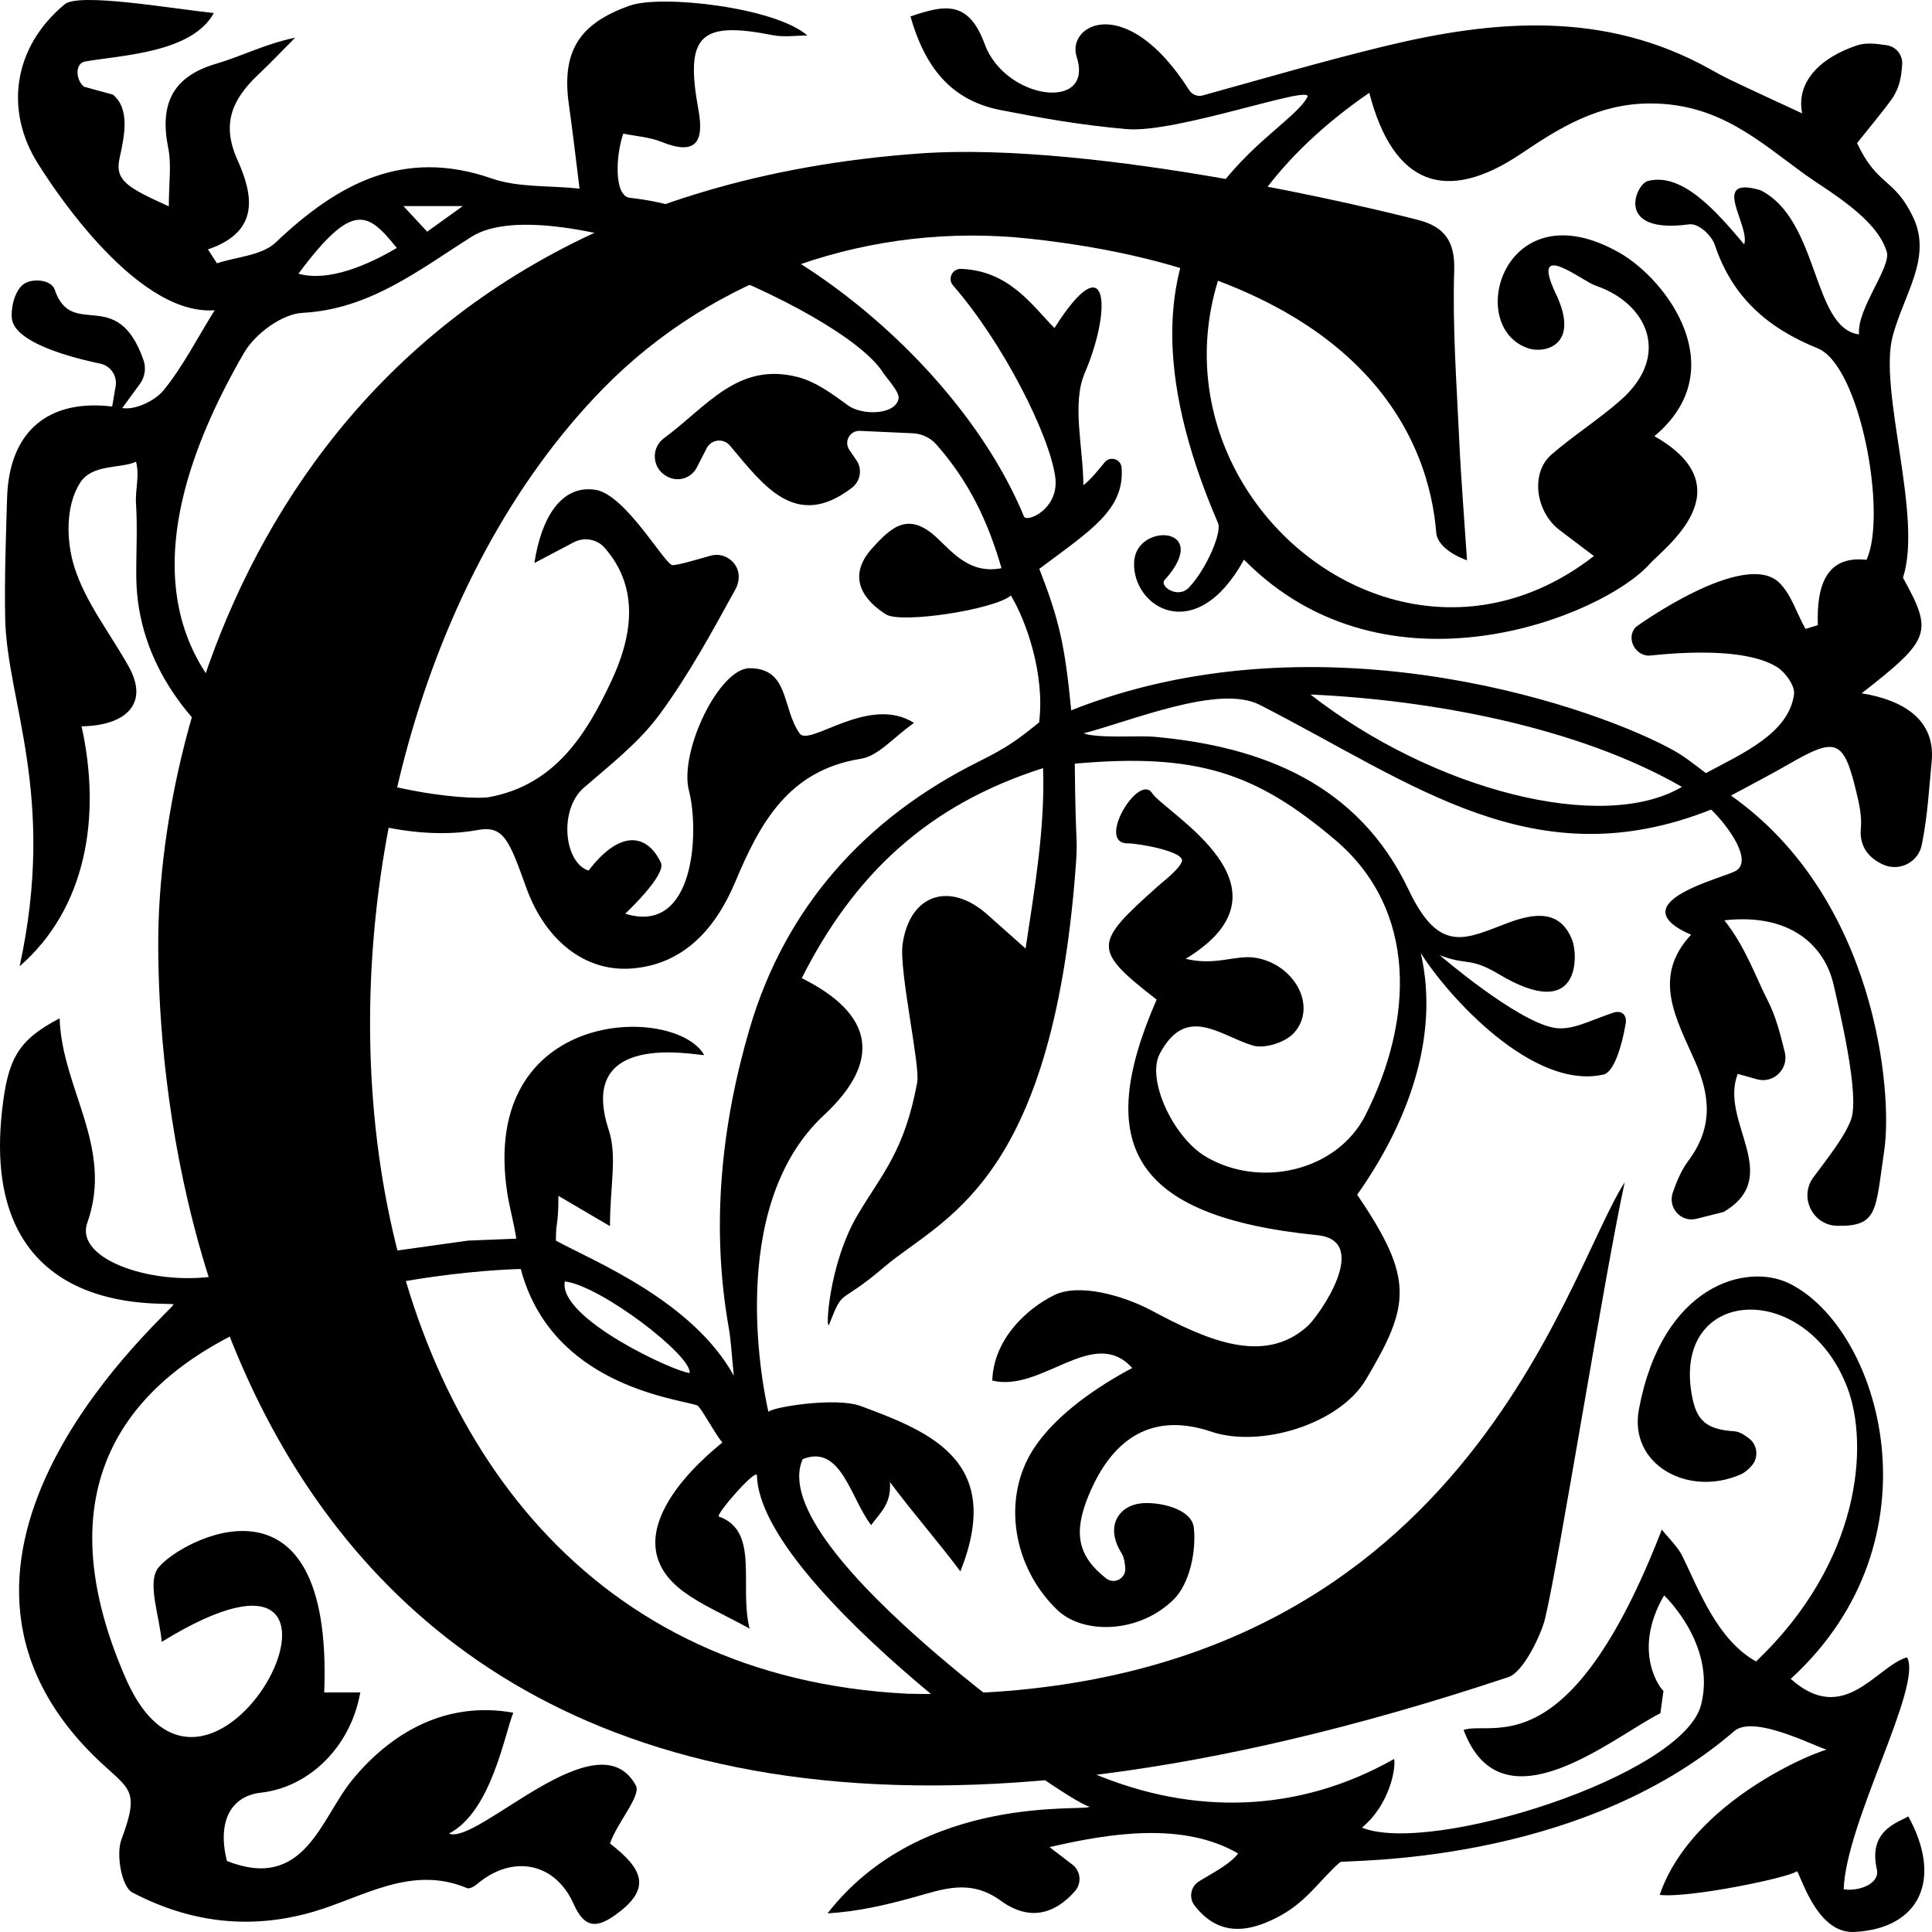
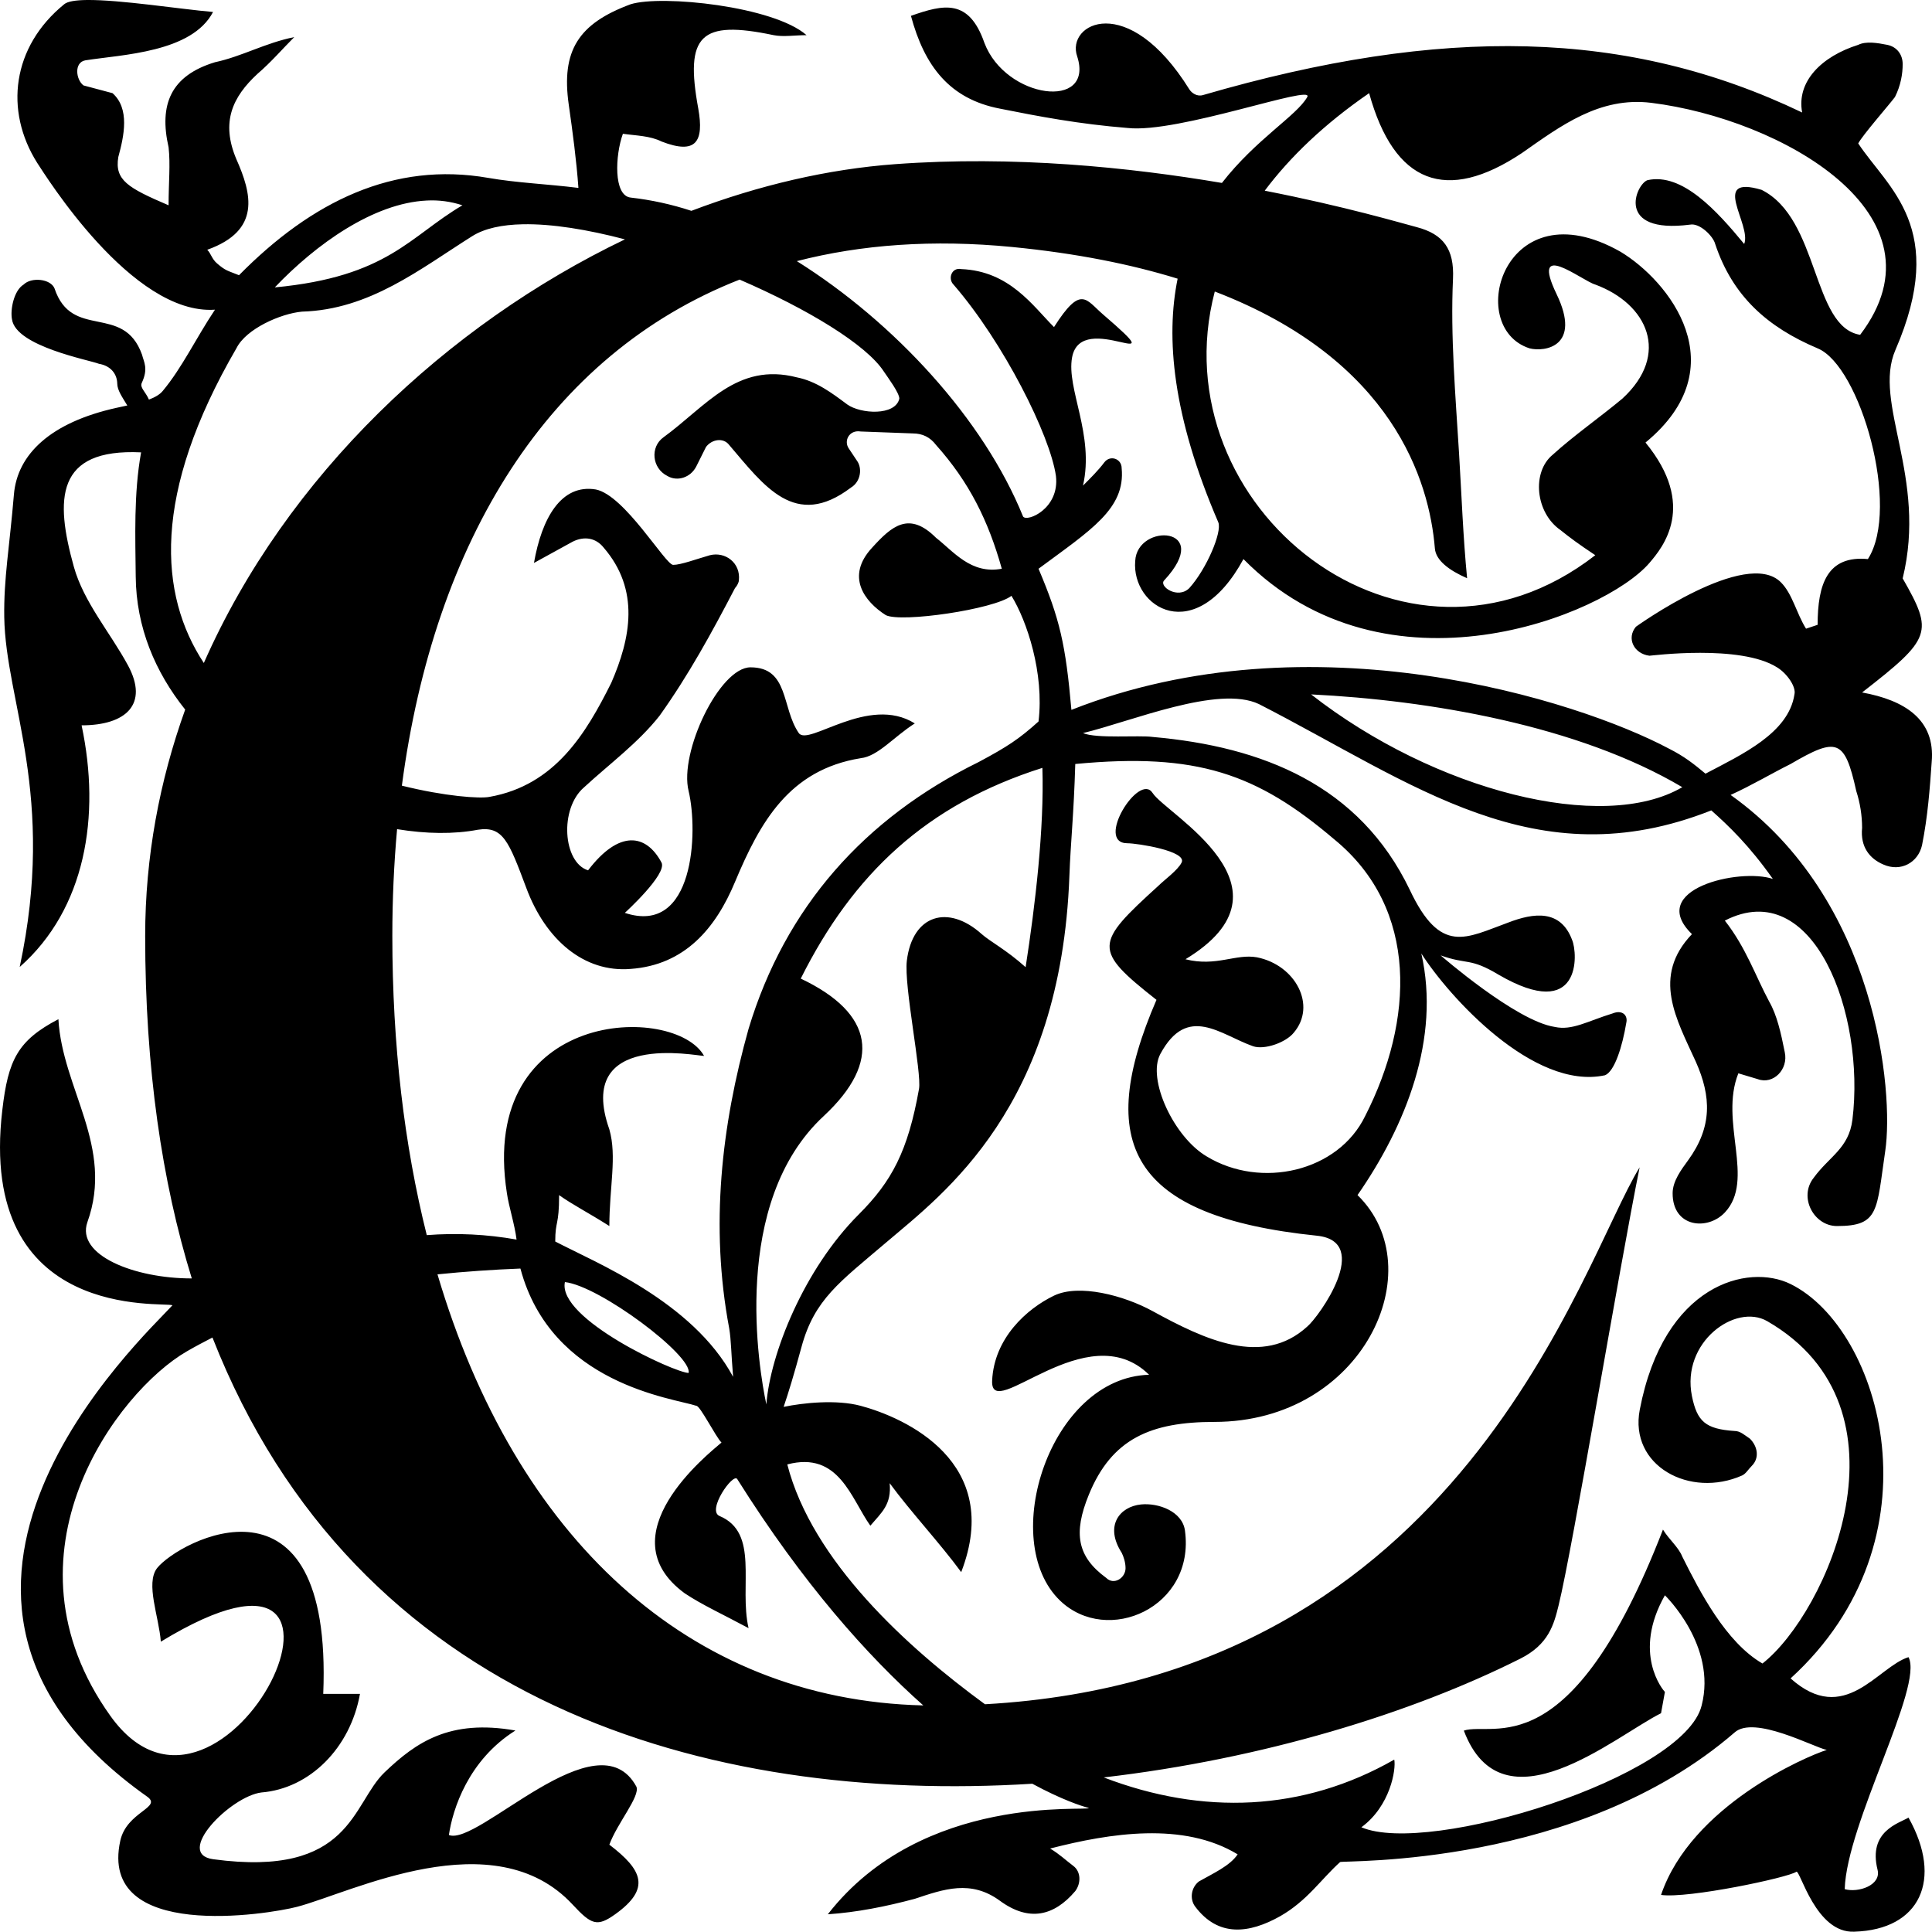
- <svg xmlns="http://www.w3.org/2000/svg" version="1.0" x="0px" y="0px" viewBox="0 0 1000 1000">
-   <path d="M469.845,876.674c-328.979-16.347-345.732-483.597-157.626-675.601c57.469-58.66,139.399-86.399,220.849-77.522  c176.98,19.288,206.734,107.468,210.31,152.046c0.484,6.037,7.218,11.241,15.958,14.426c-1.38-20.853-3.099-41.691-4.06-62.564  c-1.343-29.194-3.515-58.461-2.574-87.606c0.497-15.411-5.602-22.545-18.29-25.89c-17.316-4.566-165.807-41.29-258.997-34.488  c-323.574,23.621-393.52,286.697-393.52,408.903c0,159.28,72.577,588.373,698.902,379.662c7.77-2.589,16.942-22.083,18.881-30.063  c7.144-29.407,30.566-176.726,41.258-226.02C808.933,661.563,754.492,883.096,469.845,876.674z" />
-   <path d="M880.487,882.371c-9.464,37.112-140.55,78.068-175.545,63.592c14.351-11.843,17.651-30.767,16.658-35.529  c-49.124,27.83-103.421,29.517-155.749,7.482c0,0-171.508-115.099-150.381-162.667c19.876-8.042,24.826,20.453,35.424,34.136  c5.143-6.971,10.421-10.94,9.737-22.268c11.321,15.277,25.668,31.682,36.461,46.247c22.54-56.653-14.758-72.018-51.599-85.603  c-13.049-4.811-46.134,0.646-47.754,3.018c-2.011-8.564-23.13-105.349,28.751-153.599c30.1-27.993,25.875-52.318-11.501-70.89  c26.948-53.364,64.999-89.689,124.914-108.709c1.025,30.895-4.244,61.39-9.058,93.384c-10.659-9.483-15.313-13.662-20.008-17.795  c-19.289-16.978-39.99-10.442-43.662,15.592c-1.909,13.534,9.191,62.782,7.577,71.477c-6.604,35.582-17.978,46.99-30.686,68.318  c-15.419,25.878-16.921,62.008-14.871,56.859c7.817-19.633,4.258-8.926,28.361-29.522c29.727-25.402,86.79-41.88,99.205-206.829  c1.276-16.952-0.071-8.49-0.455-53.802c63.555-5.664,93.795,4.892,134.519,39.236c43.249,36.475,40.819,93.582,15.911,142.754  c-14.718,29.056-54.727,38.062-82.728,21.355c-16.758-9.998-30.813-39.968-23.665-53.312c13.701-25.578,30.903-9.374,48.063-4.144  c6.129,1.868,17.032-1.644,21.439-6.603c12.144-13.668,0.167-35.377-19.791-38.776c-10.427-1.776-20.741,4.344-36.343,0.499  c60.48-36.73-10.372-75.231-17.426-85.819c-6.989-10.489-29.369,26.52-12.301,26.089c4.283-0.108,30.16,4.105,27.677,9.612  c-1.984,4.399-9.222,9.754-12.498,12.685c-32.917,29.454-34.144,32.456-0.487,58.545c-32.415,74.176-13.743,112.192,83.153,121.939  c28.24,2.841,0.921,41.723-5.075,47.123c-22.9,20.624-52.989,6.64-80.728-8.128c-14.723-7.838-37.569-14.238-50.325-7.976  c-14.056,6.901-31.401,22.6-32.1,44.233c25.628,6.326,52.471-28.742,72.433-6.503c-17.426,9.268-39.238,23.781-50.91,41.612  c-16.775,25.628-11.05,61.346,12.116,83.614c13.272,12.757,42.208,12.402,60.293-5.459c8.199-8.098,11.754-25.007,10.383-37.15  c-1.13-10.014-18.623-13.643-27.75-12.502c-11.067,1.384-18.311,11.812-9.729,25.603c1.26,2.025,1.72,4.557,2.002,7.721  c0.48,5.391-5.656,8.799-9.901,5.466c-14.737-11.573-17.135-23.521-9-43.121c12.251-29.515,32.865-43.143,63.503-32.803  c25.201,8.505,66.166-3.775,79.957-26.984c22.894-38.528,25.163-52.013-4.533-95.693c25.288-35.679,43.116-80.883,32.919-125.093  c14.149,22.47,58.079,71.214,94.618,62.891c5.406-1.232,9.541-14.921,11.437-26.365c0.766-4.62-2.155-7.097-6.571-5.595  c-12.949,4.402-21.464,9.351-30.492,7.76c-19.477-3.433-59.199-37.589-59.199-37.589c14.189,5.598,15.385,0.747,30.496,9.783  c43.053,25.746,40.884-10.258,38.201-17.314c-6.245-16.423-20.064-14.142-33.456-9.131c-21.569,8.071-35.241,16.662-51.219-16.984  c-25.981-54.709-75.435-74.443-132.381-79.436c-6.91-0.606-29.172,0.967-35.9-1.744c24.878-6.443,70.047-25.497,91.062-14.761  c79.956,40.85,142.069,90.582,233.719,54.237c8.542,8.239,21.57,26.064,12.984,31.581c-5.938,3.816-61.505,16.477-23.387,33.218  c-20.609,21.909-7.473,43.824,2.098,65.6c7.938,18.06,9.283,34.227-3.585,51.51c-3.561,4.782-5.942,10.458-7.973,16.353  c-2.697,7.828,4.225,15.561,12.224,13.55l14.044-3.531c31.519-18.436-2.461-47.049,7.378-71.474l9.937,2.789  c8.568,2.405,16.525-5.389,14.381-14.063c-2.506-10.133-4.772-18.784-8.751-26.54c-6.252-12.185-11.58-27.953-22.516-41.667  c34.29-3.885,51.969,13.261,56.552,33.398c2.789,12.254,13.605,56.763,9.054,69.584c-3.011,8.483-11.457,19.263-19.445,29.915  c-7.705,10.274-0.522,24.984,12.28,25.218c21.338,0.39,19.712-8.062,24.335-39.186c4.357-29.334-3.844-130.257-79.358-183.501  c10.673-5.788,20.5-10.84,30.063-16.359c24.437-14.101,28.263-12.676,34.801,14.392c1.485,6.146,2.96,12.707,2.363,18.873  c-0.926,9.563,4.293,15.576,11.586,18.837c8.331,3.724,18.076-1.174,19.923-10.145c3.017-14.647,3.77-29.114,5.136-43.185  c2.104-21.67-14.683-31.868-36.232-35.358c36.077-28.105,36.914-31.634,21.379-59.828c10.412-31.71-12.823-96.932-5.306-125.08  c5.83-21.83,20.502-40.506,10.593-61.446c-9.728-20.556-18.446-15.824-29.044-38.447c2.52-3.216,16.058-19.556,18.798-24.013  c3.59-5.841,4.136-11.206,4.553-16.571c0.38-4.902-3.062-9.274-7.9-10.018c-5.404-0.831-10.762-1.519-15.392,0.019  c-18.988,6.309-31.753,18.844-28.481,35.214c-11.573-5.375-24.517-11.302-37.163-17.343c-3.631-1.734-7.151-3.682-10.666-5.64  C830.588,5.399,773.576,10.074,716.241,24.025c-31.43,7.647-62.516,16.729-93.707,25.374c-2.701,0.748-5.535-0.409-7.043-2.782  c-32.288-50.809-63.681-34.179-58.196-17.128c9.165,28.491-37.063,22.198-47.62-6.662c-8.628-23.588-21.653-19.897-38.423-14.335  c7.267,25.524,20.386,43.378,46.67,48.479c19.945,3.87,40.405,7.706,65.376,9.865c25.798,2.231,97.313-23.763,93.358-16.497  c-12.718,23.362-115.226,60.436-46.204,220.402c2.104,4.877-6.089,23.953-15.077,33.383c-5.766,6.05-15.405-0.749-12.6-3.862  c25.285-28.063-14.693-30.122-15.757-9.421c-1.198,23.318,31.816,44.435,56.854-1.161c74.053,75.143,186.129,29.118,209.957,2.255  c7.047-7.945,50.319-39.045,2.482-66.164c41.003-34.327,6.789-80.76-18.072-94.941c-59.834-34.13-80.677,38.988-46.754,49.593  c7.871,2.461,26.658-1.374,13.832-28.353c-13.757-28.938,13.414-6.665,20.584-4.222c26.886,9.161,38.953,36.044,13.356,58.908  c-11.277,10.074-24.621,18.453-36.254,28.557c-10.984,9.54-8.189,29.69,4.317,39.122c4.731,3.568,9.455,7.145,17.695,13.373  C695.764,388.293,516.79,180.064,708.745,48.038c12.375,47.824,39.688,57.727,78.65,31.461  c20.238-13.644,40.258-26.041,67.059-25.949c35.49,0.121,55.961,19.541,80.105,36.972c11.108,8.02,36.903,22.313,42.028,39.82  c2.346,8.013-15.591,29.623-14.351,42.738c-24.346-3.089-20.502-59.472-51.1-74.658c-26.55-7.728-5.114,18.179-8.355,28.059  c-14.369-17.038-31.988-37.408-49.873-32.796c-6.253,1.612-17.526,27.647,21.227,22.449c5.371-0.72,11.913,6.03,13.474,10.699  c9.043,27.048,27.293,42.934,53.224,53.464c22.133,8.988,36.096,86.326,25.259,109.463c-20.715-2.312-25.911,13.158-25.181,33.821  c-3.425,1.037-2.958,0.896-6.383,1.934c-4.544-7.947-7.213-17.544-13.433-23.762c-17.972-17.966-74.179,22.53-74.48,22.862  c-4.907,5.416-0.788,14.204,6.481,14.76c1.573,0.12,47.258-6.361,66.787,5.957c4.301,2.713,9.284,9.72,8.707,14.036  c-2.711,20.29-26.834,30.663-45.627,40.79c-6.834-5.149-11.379-8.991-18.981-13.002c-47.564-25.101-185.693-68.688-309.521-19.498  c-3.283-34.095-6.358-47.14-16.512-73.227c26.544-19.903,44.198-30.564,42.6-52.34c-0.328-4.469-5.922-6.266-8.767-2.814  c-3.315,4.022-6.786,8.503-11.036,11.9c0-19.093-6.104-42.185,0.683-58.013c14.351-33.469,12.301-67.453-15.642-23.382  c-11.49-11.48-23.157-29.634-48.352-30.615c-4.496-0.175-7.119,5.155-4.155,8.556c26.171,30.036,49.995,77.65,52.92,99.217  c2.239,16.506-14.798,23.784-16.206,20.372c-32.732-79.296-127.55-156.68-203.918-164.918c-8.456-0.912-7.343-22.201-3.461-33.231  c6.442,1.334,13.6,1.775,19.922,4.325c17.686,7.133,22-0.082,18.983-16.564c-7.069-38.618,0.628-46.194,38.492-38.711  c5.76,1.138,11.932,0.159,17.914,0.159C400.947,3.653,342.376-2.798,326.157,2.861c-26.636,9.295-35.589,23.994-31.685,51.394  c2.092,14.683,3.74,29.431,5.489,43.361c-16.082-1.669-31.741-0.481-45.374-5.221c-45.817-15.928-79.788,2.664-111.925,33.131  c-7.148,6.777-20.087,7.341-30.36,10.765c-1.558-2.398-3.116-4.795-4.674-7.193c27.731-9.467,23.017-29.053,15.177-46.566  c-8.456-18.889-2.176-31.536,10.805-43.852c6.549-6.214,12.785-12.764,19.162-19.162c-15.355,3.122-27.694,9.625-40.801,13.45  c-23.002,6.712-29.424,21.202-24.88,43.717c1.75,8.674,0.285,18.008,0.285,30.117c-21.183-9.6-28.052-13.293-25.504-24.864  c2.519-11.439,5.57-25.489-3.417-32.954c-0.079-0.066-14.955-4.053-15.035-4.119c-4.245-3.526-4.745-12.107,0.683-13.044  c19.169-3.309,55.321-4.514,66.565-25.072C87.272,4.229,40.826-3.886,33.462,2.238C6.347,24.785,2.645,57.549,19.457,84.401  c3.871,6.184,49.31,79.401,91.65,76.181c-9.49,15.292-16.652,29.464-26.448,41.443c-4.486,5.486-14.804,10.352-21.364,9.177  l9.153-12.554c2.59-3.552,3.262-8.183,1.804-12.336c-13.699-39.022-37.032-10.087-45.941-36.399  c-1.803-5.325-11.865-6.043-16.214-2.748c-4.788,3.629-6.625,12.999-5.904,17.995c2.034,14.099,39.883,21.81,45.718,23.056  c5.341,1.141,8.861,6.298,7.94,11.705l-1.788,10.494c-32.983-3.981-53.359,12.79-54.396,47.251  c-0.624,20.745-1.381,41.568-0.994,62.214c0.81,43.202,26.74,91.604,7.496,180.265c34.51-30.071,42.377-77.435,32.057-124.19  c22.785-0.374,35.205-11.597,24.374-30.982c-9.581-17.148-22.366-33.21-28.129-51.545c-4.125-13.126-4.752-31.587,3.066-43.65  c6.326-9.76,20.785-7.087,28.878-10.79c1.968,7.465-0.508,14.201-0.015,21.763c0.822,12.63,0.015,25.502,0.14,38.006  c0.9,89.555,113.659,142.591,176.664,130.855c13.66-2.545,16.418,5.584,25.265,30.04c9.6,26.535,29.831,43.468,54.358,41.648  c27.452-2.038,43.84-21.253,53.737-44.819c12.994-30.944,27.729-57.816,65.114-63.76c8.997-1.43,16.718-11.022,27.419-18.542  c-23.34-14.86-54.153,12.589-59.198,5.456c-9.255-13.086-5.264-33.694-25.823-33.772c-15.886-0.06-36.666,43.282-31.477,63.375  c5.398,20.902,3.232,75.02-32.988,63.692c0,0,21.486-20.045,18.452-26.432c-7.176-15.104-21.185-17.164-37.416,4.119  c-12.814-4.119-15.426-31.636-2.48-42.862c13.68-11.863,28.414-23.339,39.049-37.72c15.075-20.387,27.347-42.985,39.603-65.316  c0.765-1.394,1.205-2.97,1.444-4.658c1.146-8.105-6.655-14.642-14.502-12.434c-7.45,2.096-15.371,4.551-19.548,4.913  c-3.802,0.329-24.228-36.46-39.885-38.99c-17.828-2.88-28.229,14.61-31.722,37.869l20.312-10.703c5.34-2.814,12.008-1.771,16,2.769  c18.922,21.518,13.793,47.29,3.293,69.519c-12.516,26.497-28.552,53.2-62.977,59.572c-19.454,3.6-249.751-17.569-126.976-229.875  c5.735-9.917,19.7-20.224,30.346-20.774c34.883-1.803,60.809-22.588,87.6-39.46c41.027-25.837,191.142,36.195,212.89,70.434  c1.966,3.096,8.824,10.128,7.979,13.648c-2.029,8.454-19.113,8.425-26.11,3.304c-8.425-6.167-16.844-12.353-26.213-14.735  c-30.994-7.878-46.885,15.371-69.11,31.719c-6.883,5.063-6.091,15.628,1.433,19.667l0.397,0.213  c5.495,2.949,12.329,0.812,15.187-4.749l5.124-9.972c2.381-4.634,8.681-5.343,12.033-1.362  c17.389,20.65,34.052,44.115,63.146,21.837c4.418-3.383,5.479-9.637,2.336-14.238l-3.677-5.383  c-2.921-4.276,0.281-10.065,5.438-9.832l27.443,1.24c4.737,0.214,9.173,2.394,12.308,5.968  c16.542,18.86,26.439,39.193,33.569,63.858c-16.302,3.235-25.29-8.15-33.489-15.784c-14.691-13.676-23.461-5.585-33.464,5.494  c-13.686,15.159-3.936,27.25,7.203,34.229c7.813,4.895,55.964-2.463,64.62-9.78c7.859,13.044,17.683,40.592,14.607,65.651  c-10.593,8.582-16.043,12.743-31.097,20.225c-59.072,29.358-100.365,75.622-118.782,138.403  c-14.662,49.983-20.089,102.44-10.72,155.039c1.107,6.213,1.353,12.581,2.573,24.485c-21.363-38.473-71.244-58.694-92.094-69.882  c0-10.813,1.299-7.209,1.299-23.198c7.565,4.445,15.066,8.852,26.682,15.678c0-20.45,3.838-36.228-0.612-49.722  c-17.119-51.919,45.026-38.601,49.396-38.814c-14.895-26.412-116.745-24.948-101.917,71.52c1.119,7.283,3.555,16.001,4.649,23.507  l-24.954,1.004l-127.783,17.876c-32.914,6.34-76.217-7.513-69.3-27.095c13.812-39.107-13.157-69.273-14.336-105.83  C9.245,538.376,4.082,548.028,1.09,574.572c-12.34,109.472,84.073,99.031,88.802,100.547  c-1.546,4.186-144.195,125.639-44.929,230.023c20.69,21.757,28.745,17.91,17.865,47.059c-2.867,7.68,0.193,24.454,5.579,27.286  c29.537,15.53,60.943,19.714,94.179,9.916c25.595-7.545,50.348-24.228,79.157-12.119c1.23,0.517,3.727-0.834,5.074-1.983  c18.18-15.494,40.416-11.622,50.149,10.299c5.876,13.236,12.597,12.02,21.875,5.32c18.74-13.532,13.822-23.588-3.089-36.719  c3.499-10.618,16.226-24.714,13.38-29.998c-19.531-36.254-82.061,31.027-96.754,24.849c22.039-11.328,28.939-52.133,33.304-62.563  c-34.433-6.172-62.956,9.902-83.385,34.83c-16.358,19.959-24.581,57.823-64.833,41.923c-5.06-20.017,1.695-33.569,17.624-35.361  c25.048-2.817,46.499-23.878,51.387-51.879h-18.661c4.768-121.93-75.009-78.561-85.934-64.471  c-5.915,7.627,0.795,25.213,1.809,38.306c127.846-78.601,26.704,122.558-18.647,18.81  c-90.641-207.356,204.511-211.81,204.511-211.81c15.788,59.475,78.6,66.738,91.124,70.491c2.033,0.609,10.003,16.009,13.261,19.287  c-6.979,5.711-60.236,48.307-19.607,77.61c9.304,6.71,20.144,11.324,33.643,18.713c-5.512-22.309,5.343-50.419-15.842-57.971  c-2.134-0.761,19.536-25.447,19.647-21.283c1.538,57.67,159.748,168.691,172.082,171.414c-0.249,2.889-86.418-7.922-135.511,55.244  c15.438-0.876,30.164-4.289,44.715-8.339c15.203-4.232,29.111-9.688,44.916,1.792c14.472,10.512,27.575,7.334,38.361-4.873  c3.636-4.115,3.119-10.447-1.238-13.782c-3.256-2.492-6.98-5.342-11.854-9.073c31.517-7.286,69.053-13.219,97.624,3.283  c-4.519,5.906-13.676,10.279-20.395,14.519c-4.203,2.652-5.236,8.444-2.198,12.388c12.351,16.034,27.845,14.413,44.567,5.221  c13.887-7.633,20.567-18.74,30.817-27.665c1.475-1.284,122.497,2.489,203.992-67.797c10.944-9.439,47.299,11.025,49.204,9.783  c7.018-4.574-69.449,21.369-87.808,74.986c14.753,1.833,66.538-8.82,70.894-12.167c1.401-1.076,9.418,32.35,29.751,31.36  c34.025-1.657,45.973-27.33,28.033-59.827c-5.184,3.221-20.881,7.099-16.296,27.333c1.78,7.854-9.864,11.638-17.142,10.403  c1.134-34.761,41.022-105.273,32.784-120.066c-15.976,4.675-32.528,35.877-60.205,11.162c78.931-72.088,46.65-181.357-0.747-204.678  c-21.976-10.813-65.713,0.516-77.826,65.134c-5.414,28.881,25.864,45.668,52.833,33.637c2.08-0.928,3.858-2.543,5.526-4.41  c3.683-4.124,3.094-10.652-1.258-14.056c-2.703-2.114-5.371-3.628-7.722-3.78c-14.716-0.956-19.504-5.759-21.865-18.09  c-10.855-56.679,58.748-61.352,80.402-4.422c11.191,29.42,7.048,89.992-47.281,141.655c-19.827-11.014-29.406-36.504-37.973-54.214  c-2.523-5.215-7.138-9.401-10.795-14.058c-47.932,123.71-87.791,98.574-102.613,103.723c19.829,52.941,77.554,3.447,101.867-8.655  l1.592-11.607c-0.897-0.268-16.89-19.656,0.318-49.421C861.328,825.741,888.431,851.219,880.487,882.371z M154.472,141.67  c28.19-37.846,35.892-31.973,50.912-13.326C190.35,137.207,170.104,146.046,154.472,141.67z M221.102,119.923l-12.301-13.267h30.752  L221.102,119.923z M356.926,710.648c-7.688-0.515-68.168-28.32-64.58-47.372C310.797,665.335,358.463,701.894,356.926,710.648z   M678.289,359.478c61.617,2.768,137.777,16.462,192.271,47.81C829.508,431.514,742.101,409.167,678.289,359.478z" />
+ <svg viewBox="0 0 1000 1000">
+   <path d="M44.98 0c-5.75.07-10 .7-11.76 2.2-27.01 22-31.02 55.03-14 82.05 4 6 49.03 79.05 92.05 76.04-10 15.02-17 30.02-27.01 42.03-1.53 1.9-4.1 3.35-7.17 4.51-1.8-4.18-4.84-6.18-3.69-8.67 3.44-7.44 1.1-10.62.1-14.62-9.62-26.8-36.27-7.23-45.28-34.25-2-5-12-6-16-2-5.01 3-7.01 13-6.01 18.01 2 14 40.02 21.01 45.03 23.01 6 1 9.36 5.17 9.45 10.27.06 3.44 2.47 6.77 5.2 11.3l-5.5 1.19c-34.21 7.55-51.45 24.05-53.19 44.9-2.3 27.43-5.3 43.42-5 63.43.7 44.03 27.02 92.06 8 181.11 34.03-30.02 42.04-78.05 32.03-125.08 23.01 0 34.88-10.92 24.02-31.02-9.16-16.93-22.92-32.74-28.02-51.03-9.76-34.99-9.61-61.34 34.8-59.24-3.87 21.44-2.96 44.07-2.78 64.24.22 26.39 10.15 49.57 25.6 68.9-13.27 36.9-20.71 76.2-20.71 117.19 0 68.39 8.65 127.09 24.13 177.24-29.65.05-60.02-12.03-54.04-29.11 14.01-39.03-13-69.05-15-105.07-21.02 11-26.03 21.01-29.03 47.03-13 110.07 84.06 99.06 88.06 101.06C74.14 692.21-71 825.92 76.15 929.92c8.05 5.7-10.6 7.72-13.9 22.87-11.45 52.45 76.8 38.02 91.46 34.19 28.23-7.4 101.95-45.04 142.68-1.17 9.75 10.51 12.73 11.64 22.01 5.02 18.75-13.39 14.01-23.03-3-36.03 4-11.01 16.01-25.01 14.01-30.01-20.01-37.02-82.05 31.02-97.06 25 1.93-13.27 10-38.75 34.43-54.08-34.03-6.01-51.44 6.1-67.7 21.63-17.02 16.26-17.14 54.66-88.68 45-20.45-2.75 8.88-32.55 24.89-34.56 25.02-2 46.03-23.02 51.03-51.02h-19.01c5-122.08-75.05-79.06-86.06-65.04-6 7.99 1 25 2 38.01 128.09-78.05 32.59 120.64-26.14 38.38-59.86-83.84 3.77-167.95 39.53-188.61 4.45-2.57 8.9-4.93 13.33-7.2 74.48 189.74 256.22 241.42 424.35 230.96 15.13 8.21 25.55 11.61 29.24 12.54 0 1.98-86.05-8.01-135.08 55.03 15-1.01 30.01-4 45.02-8.01 15.01-5 29.02-10 44.03 1 15.01 11.01 28.02 8 39.03-5 3-4.02 3-10-1-13.02-4-3-7-5.99-12.01-9 31.02-8 69.04-14 97.06 3.01-4 6-13.01 10-20.01 14-4 3-5 9-2 13.01 12 16.01 28.01 14 44.02 5 14.01-8 21.02-19 31.02-28.02 2-1 123.08 3.01 204.13-67.03 10.07-9.17 41.04 7.62 47.76 9-10.75 3.32-70.14 28.97-85.78 75.04 14 2 66.04-9 70.04-12 2-1 10.02 32.01 30.03 31.02 34-1 46.02-27.01 28.02-59.04-5.02 3-21.02 7-16.02 27.01 2 8.02-10 12.02-17 10.02.99-34.03 41.01-105.07 33.02-120.08-16.02 5-33.02 36.02-61.04 11 79.04-72.04 46.97-180.98 0-204.12-22.08-10.88-65.61.08-78.06 65.04-5.58 29.1 26.02 46.02 53.03 34.02 2-1 3.01-3 5-5.01 4-3.99 3.01-10-1-14-2.99-2-5-4-8-4-15.01-1-19.36-4.94-22.02-18.01-5.66-27.99 22.55-48.3 38.98-38.82 78.4 45.27 30.81 151.12-2.48 177.19-19-11-32.5-37.32-41.5-55.32-2-5-7-9-10-14-48.04 124.06-88.06 99.05-103.07 104.05 20.01 53.04 78.06 3.01 102.07-9l2-11.01c-1-1-17.01-20.01 0-50.03 0 0 27.01 26.01 19.02 57.03-9.02 37.02-141.1 78.05-176.12 63.04 15.01-11 18.01-30.02 17.02-35.02-47.28 27.01-99.2 28.84-150.38 9.22 82.46-9.58 159.33-33.2 215.62-61.47 14.7-7.38 17.37-17.67 19.8-27.5 7.35-29.76 31.54-175.46 41.96-226.8-30.57 49.52-91.45 264.05-338.85 277.9-40.16-29.33-89.43-74.05-102.32-124.14 26.8-7.05 32.98 17.7 42.99 31.72 6-7.02 11-11 10-22.01 11.01 15 26.02 31.02 37.03 46.03 22.01-57.05-29.03-79.9-52.03-86.07-12.6-3.37-29.82-1.55-39.88.55 2.4-7.04 5.37-16.74 9.22-30.93 6.71-24.74 19.65-33.56 43.94-54.25 29.75-25.34 90.35-69.8 94.75-189.72.62-17.12 2.26-31.4 3.04-57.86 63.04-6 94.06 5 134.08 39.03 44.04 36.02 41.02 94.06 16.01 143.1-14 29-54.03 38.01-82.05 21-17.01-10-31.02-40.02-24.01-53.03 14-26.02 31.01-10 48.02-4 6 2 17.02-2 21.02-7 12-14.02 1-35.03-19.01-39.03-11.01-2-21.02 5-37.03 1 61.04-37.02-10-75.05-17-86.06-7.01-11-30.03 26.02-13.02 26.02 5 0 31.02 4 28.02 10-2 4-9 9.01-12 12.01-33.03 30.02-34.03 33.03-1 59.04-32.03 74.05-14.02 112.07 83.04 122.08 29.03 3 1 42.03-5 47.03-23.01 21.01-52.94 6.84-80.05-8-14.92-8.17-38.12-14.23-51.03-8.01-14.11 6.8-31.03 22.01-32.02 44.02-1.02 22.51 49.02-34.81 81.24-3.06-51.25 1.39-78.36 85.86-46.1 116.88 24.51 23.55 70.1 3.55 64.66-36.24-1.36-9.96-13.74-14.43-22.75-13.52-11 1.1-19.01 11-10 25 1 2 2 5 2 8.01 0 5-6.01 9-10.01 5-15.01-11-17.16-23.07-9-43.03 11.86-29.06 32.11-37.7 65.02-37.7 76.9-.04 113.27-79.2 74.06-117.4 25-36.02 43.03-81.05 33.02-125.07 14 22.01 58.04 71.04 95.07 63.04 5-2 9-15.01 11-27.02 1-4-2-7-7.01-5-13 4-21 9-30.01 7-20.01-3-59.04-37.02-59.04-37.02 14 5 15.01 1 30 10 43.04 25.02 41.04-11 38.04-18-6-16.02-20-14.02-33.02-9.01-22 8-35.02 17-51.04-17.01-26.02-54.04-76.04-74.05-133.08-79.05-7-1-29.02 1-36.02-2 25.02-6.01 70.04-25.02 91.06-15.01 80.04 41.02 143.09 91.05 234.15 55.03 9 8 19.7 18.22 31.85 35.47-17.2-5.82-65.74 5.37-41.87 28.57-21 22.01-7.99 44.03 2 66.04 8.02 18.01 8.6 33.72-4 51.04-3.42 4.71-7.98 10.68-8 17-.06 17.8 18.1 19.5 27.02 10.01 15.88-16.9-3-47.03 7-72.04l10.01 3c8.01 3 16-5 14-14-2-10.02-4-19.02-7.99-26.03-7.02-13-12.01-28.01-23.02-42.02 46.03-23.66 72.78 48.41 66.04 103.06-1.84 14.85-12 19.01-20.01 30.02-8.01 10 0 25.02 12.01 25.02 22.02 0 20.42-7.94 25.01-39.03 4.42-29.96-4-130.08-80.06-184.11 11.01-5 21.02-11.01 31.04-16.01 24.01-14.01 28.02-13.01 34 14a62.6 62.6 0 0 1 3.02 19.02c-1 10 3.99 16 11 19 9.01 4.01 18.01-1 20.02-10 3-15 4-29.02 5-43.03 2-22-14-32.02-36.02-36.02 36.01-28.02 37.03-31.02 21-59.04 12.86-52.5-15.64-90.83-3.76-118.22 27.42-63.24-3.89-83.66-19.24-106.92 2-4 16-20.01 19-24.01 3.01-6 4-12.01 4-17.02 0-5-3-9-7.99-10-5.01-1-11-2-15.01 0-19.02 6-32.03 19.01-29.03 35.02-90.12-43.18-186.12-45.09-310.2-9-3.03.88-5.81-1.1-7-3-31.84-51.15-64.04-34.03-58.03-17.02 9 28.02-37.03 22.02-48.03-7C501.53-.81 488.5 2.2 471.5 8.2c7 26.02 20.01 43.03 46.03 48.03 20.01 4 41.03 8 66.04 10 26.02 3 97.06-23 93.06-16-5.46 9.65-26.57 21.82-44.17 44.46-47.94-8.12-107.72-14.22-169.03-9.73-34.81 2.55-70.54 10.88-105.57 24.17a157.5 157.5 0 0 0-31.45-6.87c-9-1-8-22.01-4-33.02 7 1 14 1 20 4 18.02 7 22.02 0 19.02-17.01-7-38.03 1-46.03 39.03-38.03 5 1 11 0 17 0-17-15-75.04-21-91.05-16-27.02 10-36.02 24.01-32.02 52.03 2 14 4 29.02 5 43.03-16-2-31.98-2.62-46.63-5.18-48.94-8.55-91.35 12.14-129.05 50.37-5.97-2.42-6.85-2.19-11.44-6.17-2.72-2.37-3-5-5-7 28.02-10.01 23.02-29.02 15.01-47.03-8-19.02-2-32.02 11-44.03 7.01-6 13.02-13.01 19.02-19.01-15.01 3-27.02 10-41.03 13-23.01 7-29.02 22.02-24.01 44.03 1 9 0 18.01 0 30.02-21.02-9-28.02-13-26.02-25.01 3-11.01 6-25.02-3-33.03l-15.01-4c-4-3-5-12 1-13 19.01-3 55.04-4 66.04-25.02C93.01 4.7 62.24-.18 44.98 0Zm663.68 48.22c13 47.03 40.02 57.04 79.04 31.02 20.01-14 40.23-29.36 67.05-26.01 66.84 8.34 155.39 57.83 108.06 120.07-25-4-21-60.03-51.02-75.04-27.03-8.01-5.02 18-9 28.02-14.03-17.02-32.03-37.03-50.04-33.03-6 2-17.01 28.02 22.01 23.02 5-1 12 6 13.01 10 9 27.02 27.01 43.03 53.03 54.04 22.01 9 43.1 82.43 26.02 109.07-21.02-2-26.02 13-26.02 34.02l-6 2c-5-8-7.01-18.01-13.02-24.01-18-18.02-75.04 23.01-75.04 23.01-5 6-1 14 7 15 1.01 0 47.04-6 66.04 6.01 5.01 3 10.01 10.01 9.02 14.01-3.01 20.01-27.03 31.02-46.04 41.03-6-5-11.01-9-19-13-47.04-25.03-185.13-69.05-309.2-20.02-3-34.02-6-47.03-17.02-73.05 27.02-20.01 45.03-31.02 43.03-52.03 0-5-6-7-9-3s-7 8-11.01 12c6-26.4-8.66-50.07-5.65-66.36 4.74-25.66 55.29 11.57 16-22.26-8.95-7.71-11.35-15.44-25.36 6.57-11-11-23.01-29.02-48.03-30.02-5-1-7 5-4 8 26.01 30.03 50.03 78.06 53.03 99.07 2 17.01-15.01 24.02-17.01 21.01-20.45-50.47-66.6-100.51-117.1-132.2 33.3-8.58 70.44-11.32 111.42-7.32 33.37 3.26 61.63 8.98 85.68 16.4-6.2 30.4-2.73 70.95 21.06 126.13 2 5-6 24.01-15 34.02-6.01 6-16.02-1-13.01-4 26.01-28.02-14.01-30.02-15.01-10.01-2 24.01 31.01 45.03 56.03-1 74.05 75.05 187.04 28.95 210.13 2 6.93-8.08 24.77-29.67-2.03-62.32 47.72-39.28 12.04-83.77-12.98-98.78-60.03-34.03-81.05 39.02-47.02 50.03 8 2 27.01-1 14-28.02-14-29.02 13.01-7 20.01-5 27.03 10 39.03 36.02 14.02 59.03-12.02 10.01-25.02 19.02-36.03 29.02-11 9-9 30.02 4 39.03 5 4 9 7 18.01 13-98.93 76.87-226.19-25.12-196.95-136.48 92.3 35.42 111.1 98.26 113.92 133 .5 6.15 7.3 11.3 16.68 15.4-2.09-21.55-2.86-43.13-4.17-64.67-1.82-29.8-4.5-60.6-3.13-90.35.71-15.42-5.06-23.1-18.75-26.7-7.9-2.07-37.21-10.77-78.7-18.87 13.12-17.48 30.85-34.53 54.04-50.48ZM220.83 103.8a50 50 0 0 1 18.52 2.46c-27.34 16.05-38.53 36.96-97.12 42.5 21.42-22.5 51.13-43.62 78.6-44.96Zm49.84 12.28c15.02-.28 33.43 2.72 52.8 7.81-92.08 44.2-175.2 122.27-217.97 219.28-23.23-35.31-27.05-87.32 16.92-163 5-10 22.87-17.87 33.88-18.87 35.02-1 61.04-22.02 88.06-39.03 6.4-4.06 15.48-5.98 26.31-6.19Zm112.15 28.64c35.42 15.3 65.71 33.75 74.67 47.6 2 3 8 11 8 14-2 9.01-20 8.01-27 3-8.01-6-16.02-12-26.03-14-31.02-8-47.02 15-69.04 31.02-7 5-6 16 2 20.01 5 3 12 1 15.01-5l5-10.01c3-4 9.01-5 12.01-1 18.01 21.01 34.02 44.03 63.04 22.01 5-3 6-10 3-14l-4-6c-3-4.01 0-10.01 6-9.01l27.02 1c5 0 9 2 12.01 6 17.01 19.01 27.02 39.03 34.02 64.04-16 3-25.01-9-34.02-16-14-14.02-23.01-6.01-33.02 5-14.01 15-4 28.01 7 35.02 8 4 56.04-3 65.04-10 8.01 13 17.01 40.02 14.01 65.03-10 9-16 13-31.01 21.01-59.04 29.02-100.07 75.05-119.08 138.1-14.01 50.02-20.01 102.06-10 155.1 1 6 1 13 2 25-21.02-39.02-71.05-59.03-92.06-70.04 0-11 2-8 2-24.01 7 5 15 9 26.01 16 0-20 4-36.02 0-50.02-18-51.04 45.03-38.03 49.03-38.03-15-27.02-117.07-25.01-102.06 71.05 1 7 4 16 5 24.01a183.42 183.42 0 0 0-46.48-2.3c-11.66-46.54-17.82-98.52-17.82-154.83 0-18.93.84-37.38 2.46-55.3 15.06 2.47 29.42 2.66 41.83.3 13-2 16 6 25.01 30.02 10.01 27.01 30.02 44.02 54.04 42.02 28.02-2 44.03-21.01 54.03-45.03 13.01-31.02 28.02-58.03 65.05-64.04 9-1 17-11 28.01-18-24.01-15.02-55.03 12-60.04 5-9-13.01-5-34.03-25.01-34.03-16.01 0-37.02 44.03-32.02 64.04 5 21.02 3 75.05-33.02 63.05 0 0 22.01-20.02 19-26.02-8-15.01-22-17.01-38.02 4-13-4-15-32.02-2-43.03 13.01-12 28.02-23.01 39.03-37.02 15-21.01 27.02-43.03 39.02-66.04 1-1 2-3 2-4 1-9.01-7-15.01-15-13.01-7 2-15.01 5-19.02 5-4 0-25.01-36.02-40.02-39.03-18.01-3-28.02 15.02-32.02 38.03l20.01-11c6-3.01 12-2 16.01 3 19.01 22 14.01 47.02 4 70.04-13 26.01-29.01 53.03-63.04 59.04-4.98 1-22.97-.24-45.35-5.8 16.7-126.52 75.71-223.09 174.81-261.94Zm295.81 214.7c61.04 3 138.09 16.01 192.13 48.03-41.03 24.02-128.1 2-192.13-48.03Zm-139.09 38.03c1 31.02-3.68 71.14-8.68 103.16-10-9-18.44-13.29-22.78-17.17-17.27-15.48-35.78-10.11-38.7 13.82-1.58 12.93 7.78 58 6.3 66.35-5.72 32.2-14.08 47.87-31.2 64.98-28.46 28.47-45.84 72.27-47.82 98.34-3.87-18.12-18.7-104.59 29.81-149.37 30.02-28.02 26.02-53.03-12-71.04 27.01-54.04 65.04-90.06 125.07-109.07ZM269.37 656.6c16.01 60.04 79.05 67.04 91.06 71.04 2 0 10 16.02 13.01 19.02-7 6-60.04 48.03-19.01 78.05 9 6 20.01 11.01 33.02 18.01-5-22.01 5.72-49.33-15.01-58.04-6.78-2.85 7.02-22.51 9.15-19.12 34.07 54.2 67.49 91.54 96.3 117.16-121.68-2.9-211.3-87.41-251.45-223.12a695.09 695.09 0 0 1 42.93-3Zm23.02 7c18.01 2 66.04 38.02 64.04 47.03-7 0-68.04-28.01-64.04-47.02Z" />
</svg>
